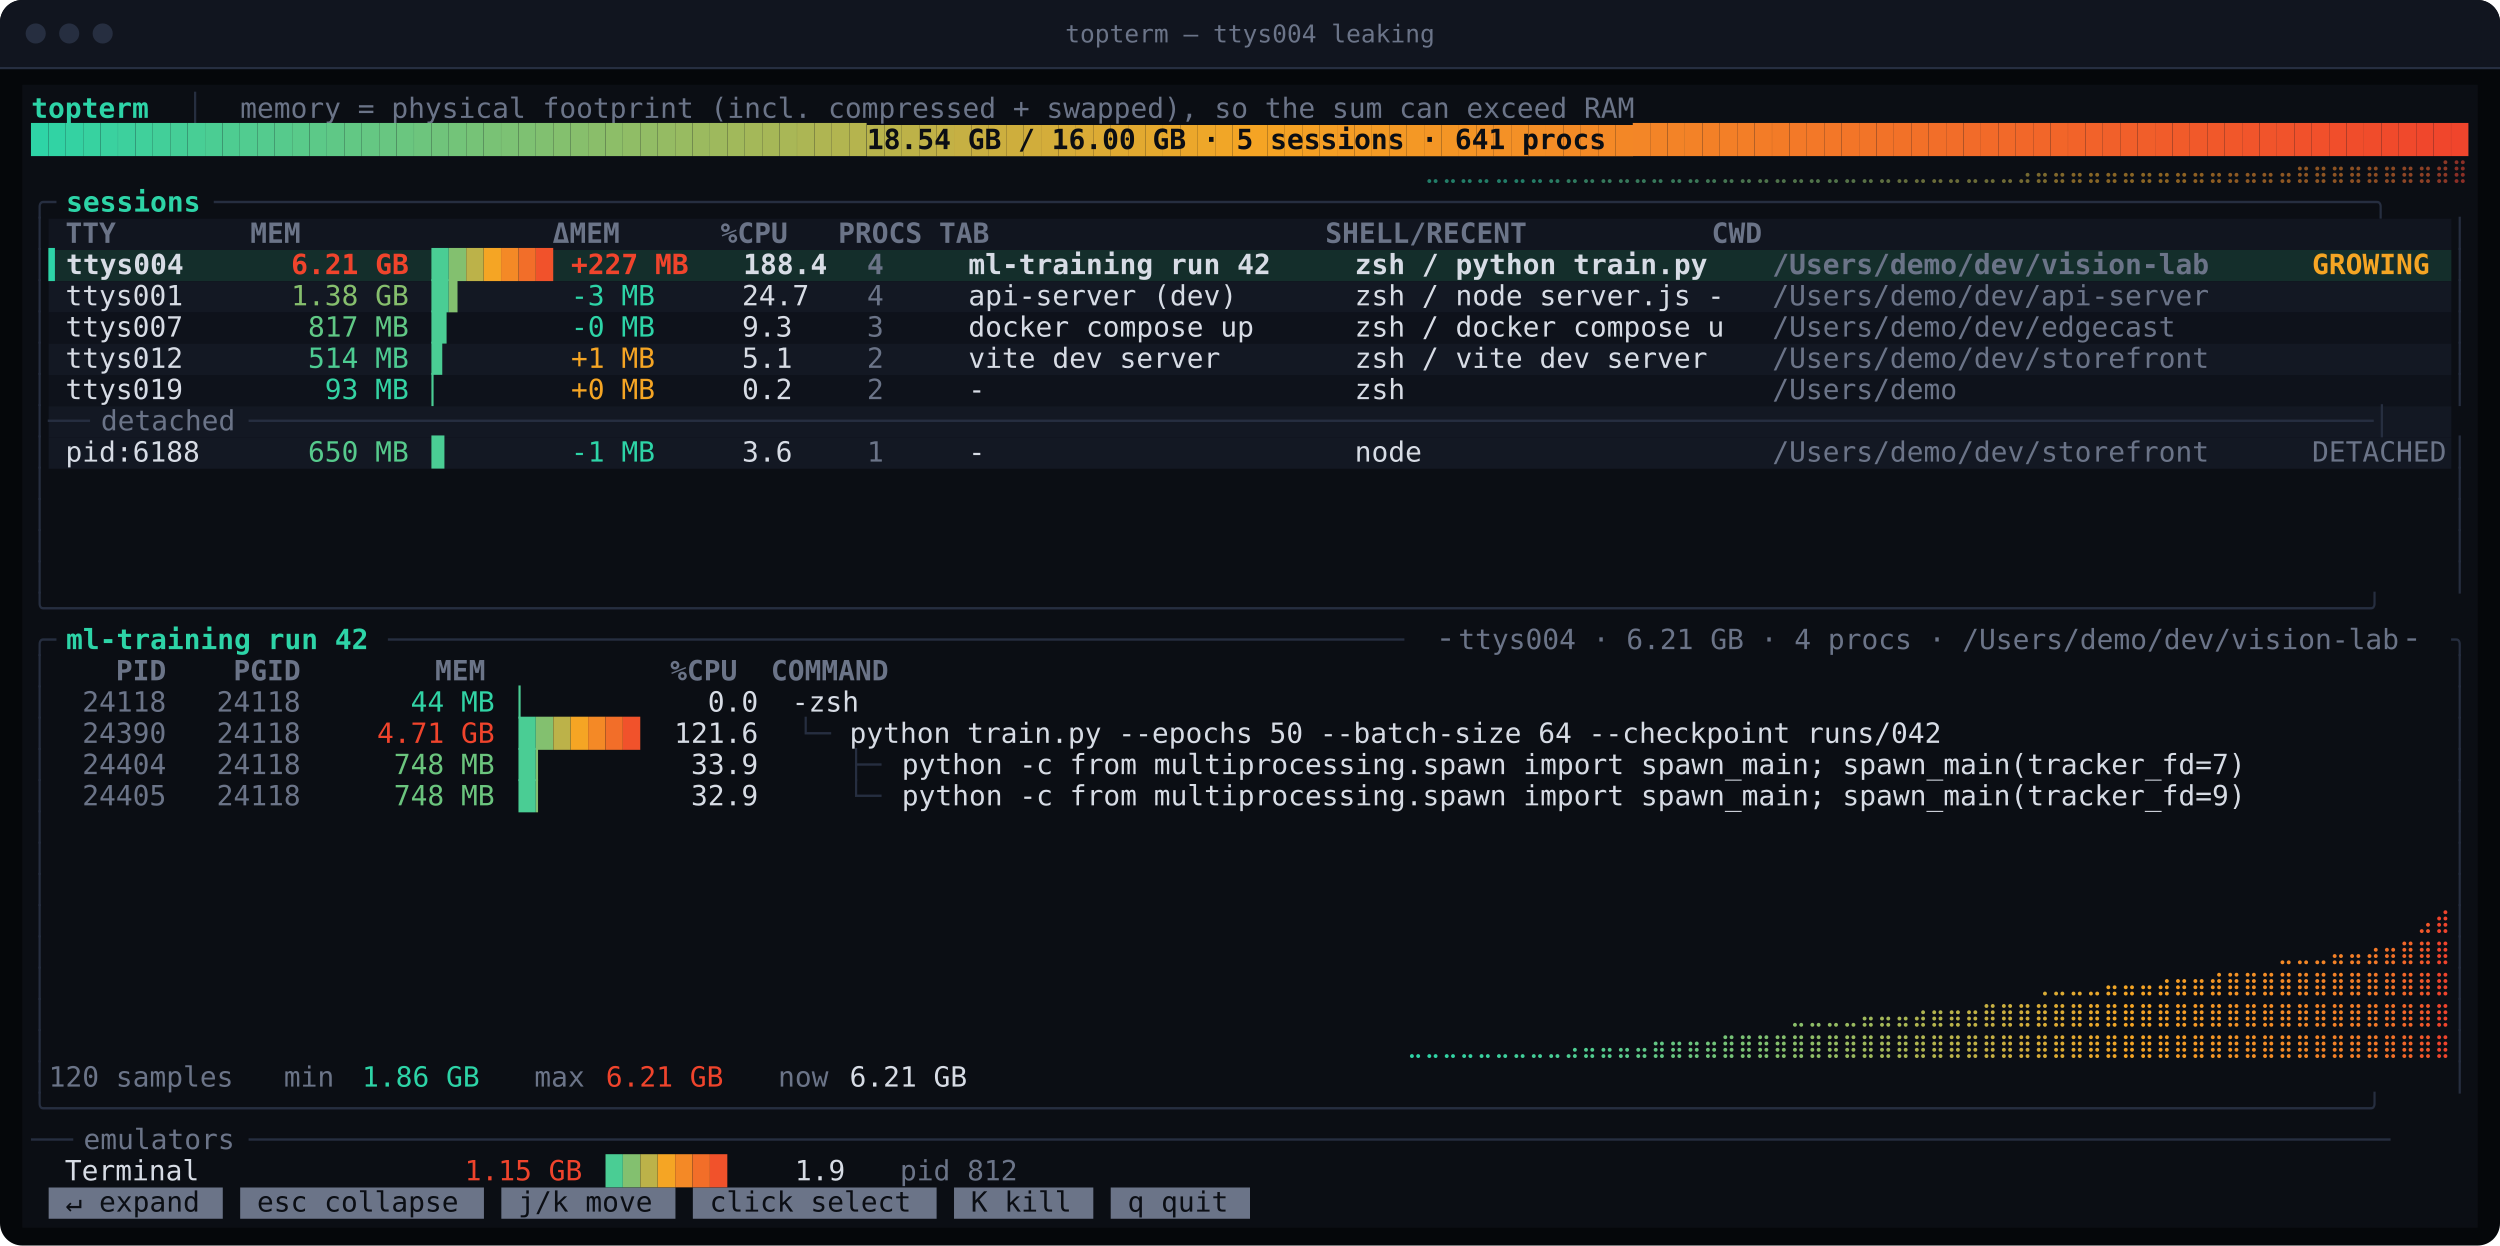
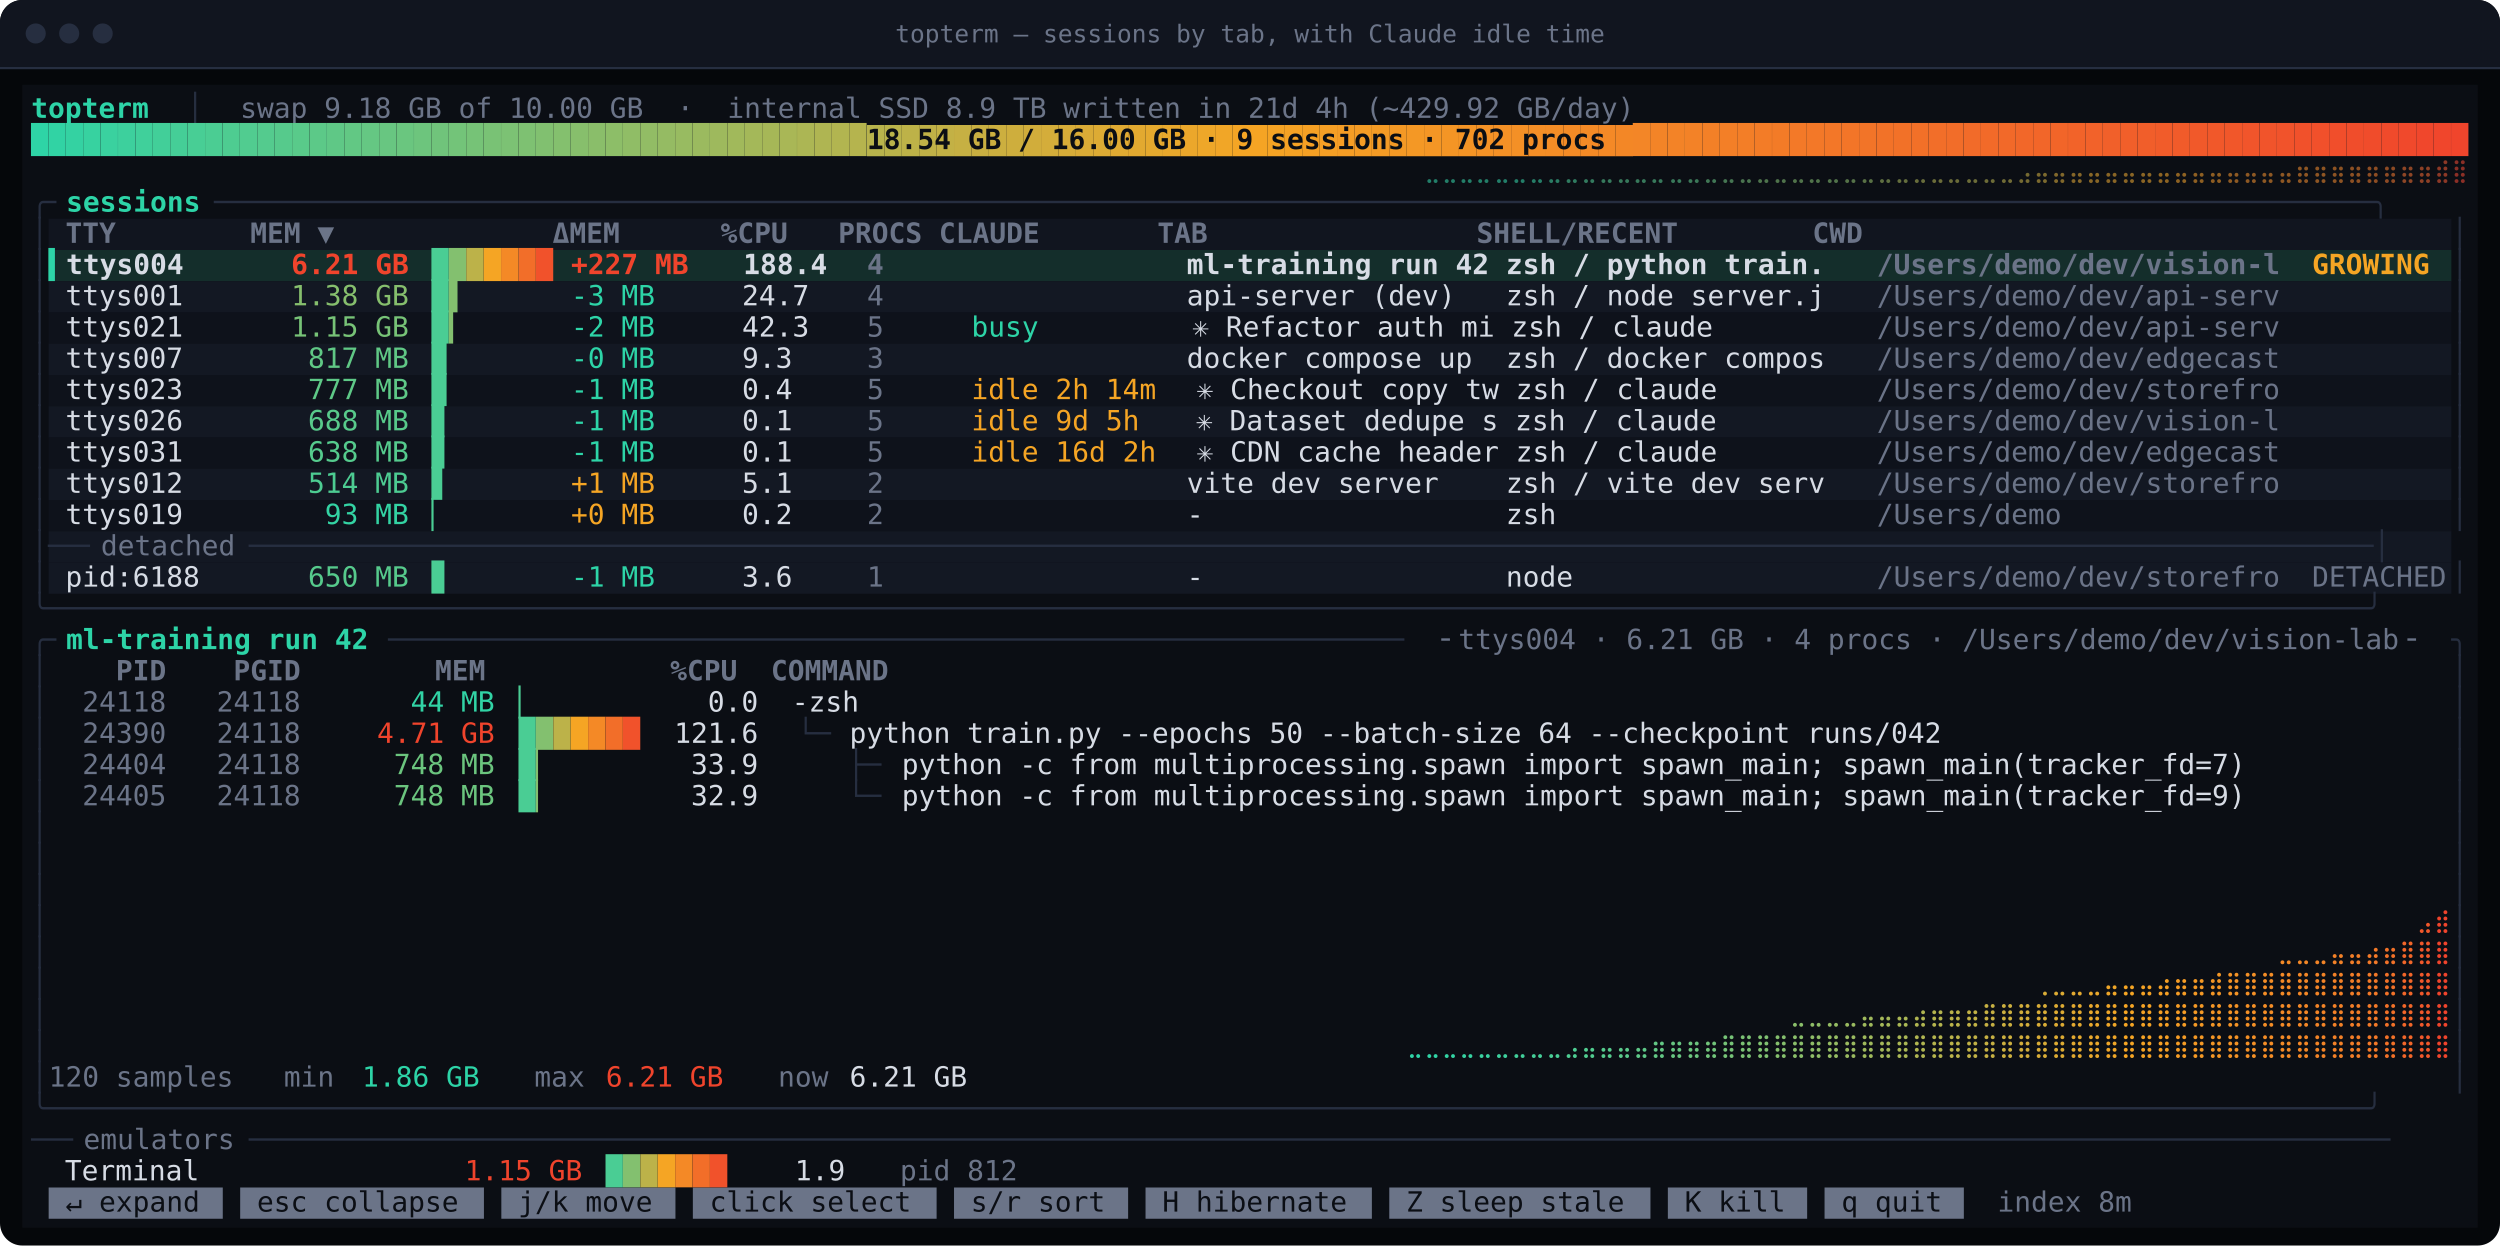
<svg xmlns="http://www.w3.org/2000/svg" width="1120" height="558" viewBox="0 0 1120.00 558.00" font-family="'SF Mono','SFMono-Regular',Menlo,Monaco,'Cascadia Mono','DejaVu Sans Mono','Liberation Mono',monospace" font-size="12.5" role="img">
  <rect width="1120.00" height="558.00" rx="10.0" fill="#05070a" />
  <path d="M0 10.0a10.0 10.0 0 0 1 10.0 -10.0h1100.00a10.0 10.0 0 0 1 10.0 10.0v20.00H0Z" fill="#11151f" />
  <rect x="0" y="30.00" width="1120.00" height="1" fill="#262e40" />
  <circle cx="16" cy="15.0" r="4.5" fill="#262e40" />
  <circle cx="31" cy="15.0" r="4.5" fill="#262e40" />
  <circle cx="46" cy="15.0" r="4.5" fill="#262e40" />
-   <text x="560.00" y="19.0" text-anchor="middle" font-size="11" fill="#6b7488">topterm — ttys004 leaking</text>
+   <text x="560.00" y="19.0" text-anchor="middle" font-size="11" fill="#6b7488">topterm — sessions by tab, with Claude idle time</text>
  <rect x="10.00" y="38.00" width="1100.00" height="512.00" fill="#0b0e14" />
  <rect x="14.00" y="56.00" width="374.40" height="14.00" fill="#11151f" />
  <rect x="388.40" y="56.00" width="7.80" height="14.00" fill="#b8b34c" />
  <rect x="396.20" y="56.00" width="7.80" height="14.00" fill="#bab34a" />
  <rect x="404.00" y="56.00" width="7.80" height="14.00" fill="#bdb248" />
  <rect x="411.80" y="56.00" width="7.80" height="14.00" fill="#c0b147" />
  <rect x="419.60" y="56.00" width="7.80" height="14.00" fill="#c3b145" />
  <rect x="427.40" y="56.00" width="7.80" height="14.00" fill="#c6b043" />
  <rect x="435.20" y="56.00" width="7.80" height="14.00" fill="#c9af41" />
  <rect x="443.00" y="56.00" width="7.80" height="14.00" fill="#ccaf3f" />
  <rect x="450.80" y="56.00" width="7.80" height="14.00" fill="#ceae3d" />
  <rect x="458.60" y="56.00" width="7.80" height="14.00" fill="#d1ad3b" />
  <rect x="466.40" y="56.00" width="7.80" height="14.00" fill="#d4ad3a" />
  <rect x="474.20" y="56.00" width="7.80" height="14.00" fill="#d7ac38" />
  <rect x="482.00" y="56.00" width="7.80" height="14.00" fill="#daab36" />
  <rect x="489.80" y="56.00" width="7.80" height="14.00" fill="#ddab34" />
  <rect x="497.60" y="56.00" width="7.80" height="14.00" fill="#e0aa32" />
  <rect x="505.40" y="56.00" width="7.80" height="14.00" fill="#e2a930" />
  <rect x="513.20" y="56.00" width="7.80" height="14.00" fill="#e5a92e" />
  <rect x="521.00" y="56.00" width="7.80" height="14.00" fill="#e8a82c" />
  <rect x="528.80" y="56.00" width="7.80" height="14.00" fill="#eba72b" />
  <rect x="536.60" y="56.00" width="7.80" height="14.00" fill="#eea729" />
  <rect x="544.40" y="56.00" width="7.80" height="14.00" fill="#f1a627" />
  <rect x="552.20" y="56.00" width="7.80" height="14.00" fill="#f4a525" />
  <rect x="560.00" y="56.00" width="7.80" height="14.00" fill="#f5a424" />
  <rect x="567.80" y="56.00" width="7.80" height="14.00" fill="#f5a324" />
  <rect x="575.60" y="56.00" width="7.80" height="14.00" fill="#f5a224" />
  <rect x="583.40" y="56.00" width="7.80" height="14.00" fill="#f5a024" />
  <rect x="591.20" y="56.00" width="7.80" height="14.00" fill="#f59f25" />
  <rect x="599.00" y="56.00" width="7.80" height="14.00" fill="#f59d25" />
  <rect x="606.80" y="56.00" width="7.80" height="14.00" fill="#f59c25" />
  <rect x="614.60" y="56.00" width="7.80" height="14.00" fill="#f49b25" />
  <rect x="622.40" y="56.00" width="7.80" height="14.00" fill="#f49925" />
  <rect x="630.20" y="56.00" width="7.80" height="14.00" fill="#f49825" />
  <rect x="638.00" y="56.00" width="7.80" height="14.00" fill="#f49625" />
  <rect x="645.80" y="56.00" width="7.80" height="14.00" fill="#f49525" />
  <rect x="653.60" y="56.00" width="7.80" height="14.00" fill="#f49425" />
  <rect x="661.40" y="56.00" width="7.80" height="14.00" fill="#f49226" />
  <rect x="669.20" y="56.00" width="7.80" height="14.00" fill="#f49126" />
  <rect x="677.00" y="56.00" width="7.80" height="14.00" fill="#f49026" />
  <rect x="684.80" y="56.00" width="7.80" height="14.00" fill="#f48e26" />
  <rect x="692.60" y="56.00" width="7.80" height="14.00" fill="#f48d26" />
  <rect x="700.40" y="56.00" width="7.80" height="14.00" fill="#f48b26" />
  <rect x="708.20" y="56.00" width="7.80" height="14.00" fill="#f48a26" />
  <rect x="716.00" y="56.00" width="7.80" height="14.00" fill="#f48926" />
  <rect x="723.80" y="56.00" width="7.80" height="14.00" fill="#f38726" />
  <rect x="731.60" y="56.00" width="374.40" height="14.00" fill="#11151f" />
  <rect x="21.80" y="98.00" width="1076.40" height="14.00" fill="#11151f" />
  <rect x="21.80" y="112.00" width="1076.40" height="14.00" fill="#142e2b" />
  <rect x="21.80" y="126.00" width="1076.40" height="14.00" fill="#131823" />
  <rect x="21.80" y="140.00" width="1076.40" height="14.00" fill="#0e121b" />
  <rect x="21.80" y="154.00" width="1076.40" height="14.00" fill="#131823" />
  <rect x="21.80" y="168.00" width="1076.40" height="14.00" fill="#0e121b" />
  <rect x="21.80" y="182.00" width="1076.40" height="14.00" fill="#131823" />
-   <rect x="21.80" y="196.00" width="1076.40" height="14.00" fill="#131823" />
+   <rect x="21.80" y="196.00" width="1076.40" height="14.00" fill="#0e121b" />
+   <rect x="21.80" y="210.00" width="1076.40" height="14.00" fill="#131823" />
+   <rect x="21.80" y="224.00" width="1076.40" height="14.00" fill="#0e121b" />
+   <rect x="21.80" y="238.00" width="1076.40" height="14.00" fill="#131823" />
+   <rect x="21.80" y="252.00" width="1076.40" height="14.00" fill="#131823" />
  <rect x="21.80" y="532.00" width="78.00" height="14.00" fill="#6b7488" />
  <rect x="107.60" y="532.00" width="109.20" height="14.00" fill="#6b7488" />
  <rect x="224.60" y="532.00" width="78.00" height="14.00" fill="#6b7488" />
  <rect x="310.40" y="532.00" width="109.20" height="14.00" fill="#6b7488" />
-   <rect x="427.40" y="532.00" width="62.40" height="14.00" fill="#6b7488" />
-   <rect x="497.60" y="532.00" width="62.40" height="14.00" fill="#6b7488" />
+   <rect x="427.40" y="532.00" width="78.00" height="14.00" fill="#6b7488" />
+   <rect x="513.20" y="532.00" width="101.40" height="14.00" fill="#6b7488" />
+   <rect x="622.40" y="532.00" width="117.00" height="14.00" fill="#6b7488" />
+   <rect x="747.20" y="532.00" width="62.40" height="14.00" fill="#6b7488" />
+   <rect x="817.40" y="532.00" width="62.40" height="14.00" fill="#6b7488" />
  <text y="52.80" fill="#d7dce5" xml:space="preserve">
    <tspan x="14.00" font-weight="700" fill="#2dd4a7">topterm</tspan>
    <tspan x="68.60" fill="#262e40">  │  </tspan>
-     <tspan x="107.60" fill="#6b7488">memory = physical footprint (incl. compressed + swapped), so the sum can exceed RAM</tspan>
+     <tspan x="107.60" fill="#6b7488">swap 9.18 GB of 10.00 GB  ·  internal SSD 8.9 TB written in 21d 4h (~429.92 GB/day)</tspan>
  </text>
  <text y="66.80" fill="#d7dce5" xml:space="preserve">
    <tspan x="14.00" fill="#2ed4a6">█</tspan>
    <tspan x="21.80" fill="#31d3a4">█</tspan>
    <tspan x="29.60" fill="#34d2a2">█</tspan>
    <tspan x="37.40" fill="#37d2a0">█</tspan>
    <tspan x="45.20" fill="#3ad19f">█</tspan>
    <tspan x="53.00" fill="#3dd09d">█</tspan>
    <tspan x="60.80" fill="#40d09b">█</tspan>
    <tspan x="68.60" fill="#42cf99">█</tspan>
    <tspan x="76.40" fill="#45ce97">█</tspan>
    <tspan x="84.20" fill="#48ce95">█</tspan>
    <tspan x="92.00" fill="#4bcd93">█</tspan>
    <tspan x="99.80" fill="#4ecc91">█</tspan>
    <tspan x="107.60" fill="#51cc90">█</tspan>
    <tspan x="115.40" fill="#54cb8e">█</tspan>
    <tspan x="123.20" fill="#56ca8c">█</tspan>
    <tspan x="131.00" fill="#59ca8a">█</tspan>
    <tspan x="138.80" fill="#5cc988">█</tspan>
    <tspan x="146.60" fill="#5fc886">█</tspan>
    <tspan x="154.40" fill="#62c884">█</tspan>
    <tspan x="162.20" fill="#65c783">█</tspan>
    <tspan x="170.00" fill="#68c681">█</tspan>
    <tspan x="177.80" fill="#6ac67f">█</tspan>
    <tspan x="185.60" fill="#6dc57d">█</tspan>
    <tspan x="193.40" fill="#70c47b">█</tspan>
    <tspan x="201.20" fill="#73c479">█</tspan>
    <tspan x="209.00" fill="#76c377">█</tspan>
    <tspan x="216.80" fill="#79c275">█</tspan>
    <tspan x="224.60" fill="#7cc274">█</tspan>
    <tspan x="232.40" fill="#7ec172">█</tspan>
    <tspan x="240.20" fill="#81c070">█</tspan>
    <tspan x="248.00" fill="#84c06e">█</tspan>
    <tspan x="255.80" fill="#87bf6c">█</tspan>
    <tspan x="263.60" fill="#8abe6a">█</tspan>
    <tspan x="271.40" fill="#8dbe68">█</tspan>
    <tspan x="279.20" fill="#90bd66">█</tspan>
    <tspan x="287.00" fill="#92bc65">█</tspan>
    <tspan x="294.80" fill="#95bb63">█</tspan>
    <tspan x="302.60" fill="#98bb61">█</tspan>
    <tspan x="310.40" fill="#9bba5f">█</tspan>
    <tspan x="318.20" fill="#9eb95d">█</tspan>
    <tspan x="326.00" fill="#a1b95b">█</tspan>
    <tspan x="333.80" fill="#a4b859">█</tspan>
    <tspan x="341.60" fill="#a6b757">█</tspan>
    <tspan x="349.40" fill="#a9b756">█</tspan>
    <tspan x="357.20" fill="#acb654">█</tspan>
    <tspan x="365.00" fill="#afb552">█</tspan>
    <tspan x="372.80" fill="#b2b550">█</tspan>
    <tspan x="380.60" fill="#b5b44e">█</tspan>
-     <tspan x="388.40" font-weight="700" fill="#0b0e14">18.54 GB / 16.00 GB · 5 sessions · 641 procs</tspan>
+     <tspan x="388.40" font-weight="700" fill="#0b0e14">18.54 GB / 16.00 GB · 9 sessions · 702 procs</tspan>
    <tspan x="731.60" fill="#f38627">█</tspan>
    <tspan x="739.40" fill="#f38427">█</tspan>
    <tspan x="747.20" fill="#f38327">█</tspan>
    <tspan x="755.00" fill="#f38227">█</tspan>
    <tspan x="762.80" fill="#f38027">█</tspan>
    <tspan x="770.60" fill="#f37f27">█</tspan>
    <tspan x="778.40" fill="#f37e27">█</tspan>
    <tspan x="786.20" fill="#f37c27">█</tspan>
    <tspan x="794.00" fill="#f37b27">█</tspan>
    <tspan x="801.80" fill="#f37928">█</tspan>
    <tspan x="809.60" fill="#f37828">█</tspan>
    <tspan x="817.40" fill="#f37728">█</tspan>
    <tspan x="825.20" fill="#f37528">█</tspan>
    <tspan x="833.00" fill="#f27428">█</tspan>
    <tspan x="840.80" fill="#f27228">█</tspan>
    <tspan x="848.60" fill="#f27128">█</tspan>
    <tspan x="856.40" fill="#f27028">█</tspan>
    <tspan x="864.20" fill="#f26e29">█</tspan>
    <tspan x="872.00" fill="#f26d29">█</tspan>
    <tspan x="879.80" fill="#f26b29">█</tspan>
    <tspan x="887.60" fill="#f26a29">█</tspan>
    <tspan x="895.40" fill="#f26929">█</tspan>
    <tspan x="903.20" fill="#f26729">█</tspan>
    <tspan x="911.00" fill="#f26629">█</tspan>
    <tspan x="918.80" fill="#f26529">█</tspan>
    <tspan x="926.60" fill="#f26329">█</tspan>
    <tspan x="934.40" fill="#f2622a">█</tspan>
    <tspan x="942.20" fill="#f1602a">█</tspan>
    <tspan x="950.00" fill="#f15f2a">█</tspan>
    <tspan x="957.80" fill="#f15e2a">█</tspan>
    <tspan x="965.60" fill="#f15c2a">█</tspan>
    <tspan x="973.40" fill="#f15b2a">█</tspan>
    <tspan x="981.20" fill="#f1592a">█</tspan>
    <tspan x="989.00" fill="#f1582a">█</tspan>
    <tspan x="996.80" fill="#f1572a">█</tspan>
    <tspan x="1004.60" fill="#f1552b">█</tspan>
    <tspan x="1012.40" fill="#f1542b">█</tspan>
    <tspan x="1020.20" fill="#f1532b">█</tspan>
    <tspan x="1028.00" fill="#f1512b">█</tspan>
    <tspan x="1035.80" fill="#f1502b">█</tspan>
    <tspan x="1043.60" fill="#f14e2b">█</tspan>
    <tspan x="1051.40" fill="#f04d2b">█</tspan>
    <tspan x="1059.20" fill="#f04c2b">█</tspan>
    <tspan x="1067.00" fill="#f04a2b">█</tspan>
    <tspan x="1074.80" fill="#f0492c">█</tspan>
    <tspan x="1082.60" fill="#f0472c">█</tspan>
    <tspan x="1090.40" fill="#f0462c">█</tspan>
    <tspan x="1098.20" fill="#f0452c">█</tspan>
  </text>
  <text y="80.80" fill="#d7dce5" xml:space="preserve">
    <tspan x="638.00" fill="#227e69">⣀</tspan>
    <tspan x="645.80" fill="#237e68">⣀⣀⣀</tspan>
    <tspan x="669.20" fill="#227e69">⣀</tspan>
    <tspan x="677.00" fill="#237e68">⣀</tspan>
    <tspan x="684.80" fill="#257d67">⣀</tspan>
    <tspan x="692.60" fill="#2a7c64">⣀</tspan>
    <tspan x="700.40" fill="#2f7b60">⣀</tspan>
    <tspan x="708.20" fill="#337a5e">⣀</tspan>
    <tspan x="716.00" fill="#36795c">⣀</tspan>
    <tspan x="723.80" fill="#37795b">⣀⣀⣀</tspan>
    <tspan x="747.20" fill="#38795a">⣀</tspan>
    <tspan x="755.00" fill="#3b7858">⣀</tspan>
    <tspan x="762.80" fill="#407755">⣀</tspan>
    <tspan x="770.60" fill="#457552">⣀</tspan>
    <tspan x="778.40" fill="#4a744f">⣀</tspan>
    <tspan x="786.20" fill="#4e744c">⣀</tspan>
    <tspan x="794.00" fill="#4f734b">⣀</tspan>
    <tspan x="801.80" fill="#50734a">⣀⣀</tspan>
    <tspan x="817.40" fill="#51734a">⣀</tspan>
    <tspan x="825.20" fill="#557248">⣀</tspan>
    <tspan x="833.00" fill="#597145">⣀</tspan>
    <tspan x="840.80" fill="#5f6f41">⣀</tspan>
    <tspan x="848.60" fill="#646e3d">⣀</tspan>
    <tspan x="856.40" fill="#686d3b">⣀</tspan>
    <tspan x="864.20" fill="#6b6c39">⣀⣀</tspan>
    <tspan x="879.80" fill="#6c6c38">⣀</tspan>
    <tspan x="887.60" fill="#6d6c37">⣀</tspan>
    <tspan x="895.40" fill="#706b36">⣀</tspan>
    <tspan x="903.20" fill="#756a32">⣠</tspan>
    <tspan x="911.00" fill="#7b692e">⣤</tspan>
    <tspan x="918.80" fill="#81682b">⣤</tspan>
    <tspan x="926.60" fill="#856628">⣤</tspan>
    <tspan x="934.40" fill="#886626">⣤</tspan>
    <tspan x="942.20" fill="#896525">⣤</tspan>
    <tspan x="950.00" fill="#8a6525">⣤</tspan>
    <tspan x="957.80" fill="#8b6524">⣤</tspan>
    <tspan x="965.60" fill="#8e6422">⣤</tspan>
    <tspan x="973.40" fill="#8e6222">⣤</tspan>
    <tspan x="981.20" fill="#8e5f22">⣤</tspan>
    <tspan x="989.00" fill="#8e5d22">⣤</tspan>
    <tspan x="996.80" fill="#8e5a23">⣤</tspan>
    <tspan x="1004.60" fill="#8e5823">⣤⣤</tspan>
    <tspan x="1020.20" fill="#8e5723">⣤</tspan>
    <tspan x="1028.00" fill="#8e5623">⣶</tspan>
    <tspan x="1035.80" fill="#8e5523">⣶</tspan>
    <tspan x="1043.60" fill="#8d5323">⣶</tspan>
    <tspan x="1051.40" fill="#8d5023">⣶</tspan>
    <tspan x="1059.20" fill="#8d4d23">⣶</tspan>
    <tspan x="1067.00" fill="#8d4a24">⣶</tspan>
    <tspan x="1074.80" fill="#8d4525">⣶</tspan>
    <tspan x="1082.60" fill="#8d4025">⣶</tspan>
    <tspan x="1090.40" fill="#8c3826">⣾</tspan>
    <tspan x="1098.20" fill="#8c2f26">⣿</tspan>
  </text>
  <text y="94.80" fill="#d7dce5" xml:space="preserve">
    <tspan x="14.00" fill="#262e40">╭╴</tspan>
    <tspan x="29.60" font-weight="700" fill="#2dd4a7">sessions</tspan>
    <tspan x="92.00" fill="#262e40">╶────────────────────────────────────────────────────────────────────────────────────────────────────────────────────────────────╮</tspan>
  </text>
  <text y="108.80" fill="#d7dce5" xml:space="preserve">
    <tspan x="14.00" fill="#262e40">│</tspan>
-     <tspan x="21.80" font-weight="700" fill="#6b7488"> TTY        MEM               ΔMEM      %CPU   PROCS TAB                    SHELL/RECENT           CWD                                    </tspan>
+     <tspan x="21.80" font-weight="700" fill="#6b7488"> TTY        MEM ▼             ΔMEM      %CPU   PROCS CLAUDE       TAB                SHELL/RECENT        CWD                              </tspan>
    <tspan x="1098.20" fill="#262e40">│</tspan>
  </text>
  <text y="122.80" fill="#d7dce5" xml:space="preserve">
    <tspan x="14.00" fill="#262e40">│</tspan>
    <tspan x="21.80" font-weight="700" fill="#2dd4a7">▍</tspan>
    <tspan x="29.60" font-weight="700">ttys004    </tspan>
    <tspan x="115.40" font-weight="700" fill="#f0442c">  6.21 GB</tspan>
    <tspan x="193.40" font-weight="700" fill="#4acd94">█</tspan>
    <tspan x="201.20" font-weight="700" fill="#83c06f">█</tspan>
    <tspan x="209.00" font-weight="700" fill="#bcb249">█</tspan>
    <tspan x="216.80" font-weight="700" fill="#f5a524">█</tspan>
    <tspan x="224.60" font-weight="700" fill="#f48926">█</tspan>
    <tspan x="232.40" font-weight="700" fill="#f26e29">█</tspan>
    <tspan x="240.20" font-weight="700" fill="#f1522b">█</tspan>
    <tspan x="255.80" font-weight="700" fill="#f0442c">+227 MB</tspan>
    <tspan x="310.40" font-weight="700">   188.4  </tspan>
    <tspan x="388.40" font-weight="700" fill="#6b7488">4</tspan>
-     <tspan x="396.20" font-weight="700">     ml-training run 42     zsh / python train.py  </tspan>
-     <tspan x="794.00" font-weight="700" fill="#6b7488">/Users/demo/dev/vision-lab</tspan>
+     <tspan x="396.20" font-weight="700">                  ml-training run 42 zsh / python train. </tspan>
+     <tspan x="840.80" font-weight="700" fill="#6b7488">/Users/demo/dev/vision-l</tspan>
    <tspan x="1035.80" font-weight="700" fill="#f5a524">GROWING</tspan>
    <tspan x="1098.20" fill="#262e40">│</tspan>
  </text>
  <text y="136.80" fill="#d7dce5" xml:space="preserve">
    <tspan x="14.00" fill="#262e40">│</tspan>
    <tspan x="21.80"> ttys001    </tspan>
    <tspan x="115.40" fill="#86bf6d">  1.38 GB</tspan>
    <tspan x="193.40" fill="#4acd94">█</tspan>
    <tspan x="201.20" fill="#83c06f">▌</tspan>
    <tspan x="255.80" fill="#2dd4a7">-3 MB</tspan>
    <tspan x="294.80">     24.7   </tspan>
    <tspan x="388.40" fill="#6b7488">4</tspan>
-     <tspan x="396.20">     api-server (dev)       zsh / node server.js - </tspan>
-     <tspan x="794.00" fill="#6b7488">/Users/demo/dev/api-server</tspan>
+     <tspan x="396.20">                  api-server (dev)   zsh / node server.j </tspan>
+     <tspan x="840.80" fill="#6b7488">/Users/demo/dev/api-serv</tspan>
    <tspan x="1098.20" fill="#262e40">│</tspan>
  </text>
  <text y="150.80" fill="#d7dce5" xml:space="preserve">
+     <tspan x="14.00" fill="#262e40">│</tspan>
+     <tspan x="21.80"> ttys021    </tspan>
+     <tspan x="115.40" fill="#77c377">  1.15 GB</tspan>
+     <tspan x="193.40" fill="#4acd94">█</tspan>
+     <tspan x="201.20" fill="#83c06f">▎</tspan>
+     <tspan x="255.80" fill="#2dd4a7">-2 MB</tspan>
+     <tspan x="294.80">     42.3   </tspan>
+     <tspan x="388.40" fill="#6b7488">5</tspan>
+     <tspan x="435.20" fill="#2dd4a7">busy</tspan>
+     <tspan x="466.40">         ✳ Refactor auth mi zsh / claude        </tspan>
+     <tspan x="840.80" fill="#6b7488">/Users/demo/dev/api-serv</tspan>
+     <tspan x="1098.20" fill="#262e40">│</tspan>
+   </text>
+   <text y="164.80" fill="#d7dce5" xml:space="preserve">
    <tspan x="14.00" fill="#262e40">│</tspan>
    <tspan x="21.80"> ttys007    </tspan>
    <tspan x="115.40" fill="#60c885">   817 MB</tspan>
    <tspan x="193.40" fill="#4acd94">▉</tspan>
    <tspan x="255.80" fill="#2dd4a7">-0 MB</tspan>
    <tspan x="294.80">     9.3    </tspan>
    <tspan x="388.40" fill="#6b7488">3</tspan>
-     <tspan x="396.20">     docker compose up      zsh / docker compose u </tspan>
-     <tspan x="794.00" fill="#6b7488">/Users/demo/dev/edgecast</tspan>
-     <tspan x="1098.20" fill="#262e40">│</tspan>
-   </text>
-   <text y="164.80" fill="#d7dce5" xml:space="preserve">
+     <tspan x="396.20">                  docker compose up  zsh / docker compos </tspan>
+     <tspan x="840.80" fill="#6b7488">/Users/demo/dev/edgecast</tspan>
+     <tspan x="1098.20" fill="#262e40">│</tspan>
+   </text>
+   <text y="178.80" fill="#d7dce5" xml:space="preserve">
+     <tspan x="14.00" fill="#262e40">│</tspan>
+     <tspan x="21.80"> ttys023    </tspan>
+     <tspan x="115.40" fill="#5ec987">   777 MB</tspan>
+     <tspan x="193.40" fill="#4acd94">▉</tspan>
+     <tspan x="255.80" fill="#2dd4a7">-1 MB</tspan>
+     <tspan x="294.80">     0.4    </tspan>
+     <tspan x="388.40" fill="#6b7488">5</tspan>
+     <tspan x="435.20" fill="#f5a524">idle 2h 14m</tspan>
+     <tspan x="521.00">  ✳ Checkout copy tw zsh / claude        </tspan>
+     <tspan x="840.80" fill="#6b7488">/Users/demo/dev/storefro</tspan>
+     <tspan x="1098.20" fill="#262e40">│</tspan>
+   </text>
+   <text y="192.80" fill="#d7dce5" xml:space="preserve">
+     <tspan x="14.00" fill="#262e40">│</tspan>
+     <tspan x="21.80"> ttys026    </tspan>
+     <tspan x="115.40" fill="#58ca8b">   688 MB</tspan>
+     <tspan x="193.40" fill="#4acd94">▊</tspan>
+     <tspan x="255.80" fill="#2dd4a7">-1 MB</tspan>
+     <tspan x="294.80">     0.1    </tspan>
+     <tspan x="388.40" fill="#6b7488">5</tspan>
+     <tspan x="435.20" fill="#f5a524">idle 9d 5h</tspan>
+     <tspan x="513.20">   ✳ Dataset dedupe s zsh / claude        </tspan>
+     <tspan x="840.80" fill="#6b7488">/Users/demo/dev/vision-l</tspan>
+     <tspan x="1098.20" fill="#262e40">│</tspan>
+   </text>
+   <text y="206.80" fill="#d7dce5" xml:space="preserve">
+     <tspan x="14.00" fill="#262e40">│</tspan>
+     <tspan x="21.80"> ttys031    </tspan>
+     <tspan x="115.40" fill="#55cb8d">   638 MB</tspan>
+     <tspan x="193.40" fill="#4acd94">▊</tspan>
+     <tspan x="255.80" fill="#2dd4a7">-1 MB</tspan>
+     <tspan x="294.80">     0.1    </tspan>
+     <tspan x="388.40" fill="#6b7488">5</tspan>
+     <tspan x="435.20" fill="#f5a524">idle 16d 2h</tspan>
+     <tspan x="521.00">  ✳ CDN cache header zsh / claude        </tspan>
+     <tspan x="840.80" fill="#6b7488">/Users/demo/dev/edgecast</tspan>
+     <tspan x="1098.20" fill="#262e40">│</tspan>
+   </text>
+   <text y="220.80" fill="#d7dce5" xml:space="preserve">
    <tspan x="14.00" fill="#262e40">│</tspan>
    <tspan x="21.80"> ttys012    </tspan>
    <tspan x="115.40" fill="#4dcc92">   514 MB</tspan>
    <tspan x="193.40" fill="#4acd94">▋</tspan>
    <tspan x="255.80" fill="#f5a524">+1 MB</tspan>
    <tspan x="294.80">     5.1    </tspan>
    <tspan x="388.40" fill="#6b7488">2</tspan>
-     <tspan x="396.20">     vite dev server        zsh / vite dev server  </tspan>
-     <tspan x="794.00" fill="#6b7488">/Users/demo/dev/storefront</tspan>
-     <tspan x="1098.20" fill="#262e40">│</tspan>
-   </text>
-   <text y="178.80" fill="#d7dce5" xml:space="preserve">
+     <tspan x="396.20">                  vite dev server    zsh / vite dev serv </tspan>
+     <tspan x="840.80" fill="#6b7488">/Users/demo/dev/storefro</tspan>
+     <tspan x="1098.20" fill="#262e40">│</tspan>
+   </text>
+   <text y="234.80" fill="#d7dce5" xml:space="preserve">
    <tspan x="14.00" fill="#262e40">│</tspan>
    <tspan x="21.80"> ttys019    </tspan>
    <tspan x="115.40" fill="#33d3a3">    93 MB</tspan>
    <tspan x="193.40" fill="#4acd94">▏</tspan>
    <tspan x="255.80" fill="#f5a524">+0 MB</tspan>
    <tspan x="294.80">     0.2    </tspan>
    <tspan x="388.40" fill="#6b7488">2</tspan>
-     <tspan x="396.20">     -                      zsh                    </tspan>
-     <tspan x="794.00" fill="#6b7488">/Users/demo</tspan>
-     <tspan x="1098.20" fill="#262e40">│</tspan>
-   </text>
-   <text y="192.80" fill="#d7dce5" xml:space="preserve">
+     <tspan x="396.20">                  -                  zsh                 </tspan>
+     <tspan x="840.80" fill="#6b7488">/Users/demo</tspan>
+     <tspan x="1098.20" fill="#262e40">│</tspan>
+   </text>
+   <text y="248.80" fill="#d7dce5" xml:space="preserve">
    <tspan x="14.00" fill="#262e40">│──╴</tspan>
    <tspan x="45.20" fill="#6b7488">detached</tspan>
    <tspan x="107.60" fill="#262e40">╶──────────────────────────────────────────────────────────────────────────────────────────────────────────────────────────────│</tspan>
  </text>
-   <text y="206.80" fill="#d7dce5" xml:space="preserve">
+   <text y="262.80" fill="#d7dce5" xml:space="preserve">
    <tspan x="14.00" fill="#262e40">│</tspan>
    <tspan x="21.80"> pid:6188   </tspan>
    <tspan x="115.40" fill="#56ca8c">   650 MB</tspan>
    <tspan x="193.40" fill="#4acd94">▊</tspan>
    <tspan x="255.80" fill="#2dd4a7">-1 MB</tspan>
    <tspan x="294.80">     3.6    </tspan>
    <tspan x="388.40" fill="#6b7488">1</tspan>
-     <tspan x="396.20">     -                      node                   </tspan>
-     <tspan x="794.00" fill="#6b7488">/Users/demo/dev/storefront</tspan>
+     <tspan x="396.20">                  -                  node                </tspan>
+     <tspan x="840.80" fill="#6b7488">/Users/demo/dev/storefro</tspan>
    <tspan x="1035.80" fill="#6b7488">DETACHED</tspan>
-     <tspan x="1098.20" fill="#262e40">│</tspan>
-   </text>
-   <text y="220.80" fill="#d7dce5" xml:space="preserve">
-     <tspan x="14.00" fill="#262e40">│</tspan>
-     <tspan x="1098.20" fill="#262e40">│</tspan>
-   </text>
-   <text y="234.80" fill="#d7dce5" xml:space="preserve">
-     <tspan x="14.00" fill="#262e40">│</tspan>
-     <tspan x="1098.20" fill="#262e40">│</tspan>
-   </text>
-   <text y="248.80" fill="#d7dce5" xml:space="preserve">
-     <tspan x="14.00" fill="#262e40">│</tspan>
-     <tspan x="1098.20" fill="#262e40">│</tspan>
-   </text>
-   <text y="262.80" fill="#d7dce5" xml:space="preserve">
-     <tspan x="14.00" fill="#262e40">│</tspan>
    <tspan x="1098.20" fill="#262e40">│</tspan>
  </text>
  <text y="276.80" fill="#d7dce5" xml:space="preserve">
    <tspan x="14.00" fill="#262e40">╰──────────────────────────────────────────────────────────────────────────────────────────────────────────────────────────────────────────╯</tspan>
  </text>
  <text y="290.80" fill="#d7dce5" xml:space="preserve">
    <tspan x="14.00" fill="#262e40">╭╴</tspan>
    <tspan x="29.60" font-weight="700" fill="#2dd4a7">ml-training run 42</tspan>
    <tspan x="170.00" fill="#262e40">╶────────────────────────────────────────────────────────────</tspan>
    <tspan x="645.80" fill="#6b7488">╴ttys004 · 6.21 GB · 4 procs · /Users/demo/dev/vision-lab╶</tspan>
    <tspan x="1098.20" fill="#262e40">╮</tspan>
  </text>
  <text y="304.80" fill="#d7dce5" xml:space="preserve">
    <tspan x="14.00" fill="#262e40">│</tspan>
    <tspan x="21.80" font-weight="700" fill="#6b7488">    PID    PGID        MEM           %CPU  COMMAND</tspan>
    <tspan x="1098.20" fill="#262e40">│</tspan>
  </text>
  <text y="318.80" fill="#d7dce5" xml:space="preserve">
    <tspan x="14.00" fill="#262e40">│</tspan>
    <tspan x="21.80" fill="#6b7488">  24118   24118</tspan>
    <tspan x="138.80" fill="#31d3a5">      44 MB </tspan>
    <tspan x="232.40" fill="#4acd94">▏</tspan>
    <tspan x="287.00">    0.0  -zsh                                                                                           </tspan>
    <tspan x="1098.20" fill="#262e40">│</tspan>
  </text>
  <text y="332.80" fill="#d7dce5" xml:space="preserve">
    <tspan x="14.00" fill="#262e40">│</tspan>
    <tspan x="21.80" fill="#6b7488">  24390   24118</tspan>
    <tspan x="138.80" fill="#f0442c">    4.71 GB </tspan>
    <tspan x="232.40" fill="#4acd94">█</tspan>
    <tspan x="240.20" fill="#83c06f">█</tspan>
    <tspan x="248.00" fill="#bcb249">█</tspan>
    <tspan x="255.80" fill="#f5a524">█</tspan>
    <tspan x="263.60" fill="#f48926">█</tspan>
    <tspan x="271.40" fill="#f26e29">█</tspan>
    <tspan x="279.20" fill="#f1522b">█</tspan>
    <tspan x="287.00">  121.6  </tspan>
    <tspan x="357.20" fill="#262e40">└─ </tspan>
    <tspan x="380.60">python train.py --epochs 50 --batch-size 64 --checkpoint runs/042                           </tspan>
    <tspan x="1098.20" fill="#262e40">│</tspan>
  </text>
  <text y="346.80" fill="#d7dce5" xml:space="preserve">
    <tspan x="14.00" fill="#262e40">│</tspan>
    <tspan x="21.80" fill="#6b7488">  24404   24118</tspan>
    <tspan x="138.80" fill="#6bc57e">     748 MB </tspan>
    <tspan x="232.40" fill="#4acd94">█</tspan>
    <tspan x="240.20" fill="#83c06f">▏</tspan>
    <tspan x="287.00">   33.9  </tspan>
    <tspan x="357.20" fill="#262e40">   ├─ </tspan>
    <tspan x="404.00">python -c from multiprocessing.spawn import spawn_main; spawn_main(tracker_fd=7)         </tspan>
    <tspan x="1098.20" fill="#262e40">│</tspan>
  </text>
  <text y="360.80" fill="#d7dce5" xml:space="preserve">
    <tspan x="14.00" fill="#262e40">│</tspan>
    <tspan x="21.80" fill="#6b7488">  24405   24118</tspan>
    <tspan x="138.80" fill="#6bc57e">     748 MB </tspan>
    <tspan x="232.40" fill="#4acd94">█</tspan>
    <tspan x="240.20" fill="#83c06f">▏</tspan>
    <tspan x="287.00">   32.9  </tspan>
    <tspan x="357.20" fill="#262e40">   └─ </tspan>
    <tspan x="404.00">python -c from multiprocessing.spawn import spawn_main; spawn_main(tracker_fd=9)         </tspan>
    <tspan x="1098.20" fill="#262e40">│</tspan>
  </text>
  <text y="374.80" fill="#d7dce5" xml:space="preserve">
    <tspan x="14.00" fill="#262e40">│</tspan>
    <tspan x="1098.20" fill="#262e40">│</tspan>
  </text>
  <text y="388.80" fill="#d7dce5" xml:space="preserve">
    <tspan x="14.00" fill="#262e40">│</tspan>
    <tspan x="1098.20" fill="#262e40">│</tspan>
  </text>
  <text y="402.80" fill="#d7dce5" xml:space="preserve">
    <tspan x="14.00" fill="#262e40">│</tspan>
    <tspan x="1098.20" fill="#262e40">│</tspan>
  </text>
  <text y="416.80" fill="#d7dce5" xml:space="preserve">
    <tspan x="14.00" fill="#262e40">│</tspan>
    <tspan x="1082.60" fill="#f1572a">⣠</tspan>
    <tspan x="1090.40" fill="#f0442c">⣾</tspan>
    <tspan x="1098.20" fill="#262e40">│</tspan>
  </text>
  <text y="430.80" fill="#d7dce5" xml:space="preserve">
    <tspan x="14.00" fill="#262e40">│</tspan>
    <tspan x="1020.20" fill="#f48a26">⣀</tspan>
    <tspan x="1028.00" fill="#f38726">⣀</tspan>
    <tspan x="1035.80" fill="#f38427">⣀</tspan>
    <tspan x="1043.60" fill="#f38127">⣤</tspan>
    <tspan x="1051.40" fill="#f37d27">⣤</tspan>
    <tspan x="1059.20" fill="#f37928">⣴</tspan>
    <tspan x="1067.00" fill="#f27128">⣶</tspan>
    <tspan x="1074.80" fill="#f26629">⣿</tspan>
    <tspan x="1082.60" fill="#f1572a">⣿</tspan>
    <tspan x="1090.40" fill="#f0442c">⣿</tspan>
    <tspan x="1098.20" fill="#262e40">│</tspan>
  </text>
  <text y="444.80" fill="#d7dce5" xml:space="preserve">
    <tspan x="14.00" fill="#262e40">│</tspan>
    <tspan x="911.00" fill="#d8ac37">⢀</tspan>
    <tspan x="918.80" fill="#ddab33">⣀</tspan>
    <tspan x="926.60" fill="#e3a930">⣀</tspan>
    <tspan x="934.40" fill="#e9a82c">⣀</tspan>
    <tspan x="942.20" fill="#efa628">⣤</tspan>
    <tspan x="950.00" fill="#f5a524">⣤</tspan>
    <tspan x="957.80" fill="#f5a224">⣤</tspan>
    <tspan x="965.60" fill="#f59f24">⣴</tspan>
    <tspan x="973.40" fill="#f59c25">⣶</tspan>
    <tspan x="981.20" fill="#f49925">⣶</tspan>
    <tspan x="989.00" fill="#f49625">⣾</tspan>
    <tspan x="996.80" fill="#f49325">⣿</tspan>
    <tspan x="1004.60" fill="#f49026">⣿</tspan>
    <tspan x="1012.40" fill="#f48d26">⣿</tspan>
    <tspan x="1020.20" fill="#f48a26">⣿</tspan>
    <tspan x="1028.00" fill="#f38726">⣿</tspan>
    <tspan x="1035.80" fill="#f38427">⣿</tspan>
    <tspan x="1043.60" fill="#f38127">⣿</tspan>
    <tspan x="1051.40" fill="#f37d27">⣿</tspan>
    <tspan x="1059.20" fill="#f37928">⣿</tspan>
    <tspan x="1067.00" fill="#f27128">⣿</tspan>
    <tspan x="1074.80" fill="#f26629">⣿</tspan>
    <tspan x="1082.60" fill="#f1572a">⣿</tspan>
    <tspan x="1090.40" fill="#f0442c">⣿</tspan>
    <tspan x="1098.20" fill="#262e40">│</tspan>
  </text>
  <text y="458.80" fill="#d7dce5" xml:space="preserve">
    <tspan x="14.00" fill="#262e40">│</tspan>
    <tspan x="801.80" fill="#8abe6a">⣀</tspan>
    <tspan x="809.60" fill="#8fbd67">⣀</tspan>
    <tspan x="817.40" fill="#95bc63">⣀</tspan>
    <tspan x="825.20" fill="#9aba60">⣀</tspan>
    <tspan x="833.00" fill="#9fb95c">⣤</tspan>
    <tspan x="840.80" fill="#a5b859">⣤</tspan>
    <tspan x="848.60" fill="#aab755">⣤</tspan>
    <tspan x="856.40" fill="#b0b551">⣴</tspan>
    <tspan x="864.20" fill="#b5b44e">⣶</tspan>
    <tspan x="872.00" fill="#bbb34a">⣶</tspan>
    <tspan x="879.80" fill="#c1b146">⣶</tspan>
    <tspan x="887.60" fill="#c6b043">⣿</tspan>
    <tspan x="895.40" fill="#ccaf3f">⣿</tspan>
    <tspan x="903.20" fill="#d2ad3b">⣿</tspan>
    <tspan x="911.00" fill="#d8ac37">⣿</tspan>
    <tspan x="918.80" fill="#ddab33">⣿</tspan>
    <tspan x="926.60" fill="#e3a930">⣿</tspan>
    <tspan x="934.40" fill="#e9a82c">⣿</tspan>
    <tspan x="942.20" fill="#efa628">⣿</tspan>
    <tspan x="950.00" fill="#f5a524">⣿</tspan>
    <tspan x="957.80" fill="#f5a224">⣿</tspan>
    <tspan x="965.60" fill="#f59f24">⣿</tspan>
    <tspan x="973.40" fill="#f59c25">⣿</tspan>
    <tspan x="981.20" fill="#f49925">⣿</tspan>
    <tspan x="989.00" fill="#f49625">⣿</tspan>
    <tspan x="996.80" fill="#f49325">⣿</tspan>
    <tspan x="1004.60" fill="#f49026">⣿</tspan>
    <tspan x="1012.40" fill="#f48d26">⣿</tspan>
    <tspan x="1020.20" fill="#f48a26">⣿</tspan>
    <tspan x="1028.00" fill="#f38726">⣿</tspan>
    <tspan x="1035.80" fill="#f38427">⣿</tspan>
    <tspan x="1043.60" fill="#f38127">⣿</tspan>
    <tspan x="1051.40" fill="#f37d27">⣿</tspan>
    <tspan x="1059.20" fill="#f37928">⣿</tspan>
    <tspan x="1067.00" fill="#f27128">⣿</tspan>
    <tspan x="1074.80" fill="#f26629">⣿</tspan>
    <tspan x="1082.60" fill="#f1572a">⣿</tspan>
    <tspan x="1090.40" fill="#f0442c">⣿</tspan>
    <tspan x="1098.20" fill="#262e40">│</tspan>
  </text>
  <text y="472.80" fill="#d7dce5" xml:space="preserve">
    <tspan x="14.00" fill="#262e40">│</tspan>
    <tspan x="630.20" fill="#2ed4a6">⣀</tspan>
    <tspan x="638.00" fill="#30d3a5">⣀</tspan>
    <tspan x="645.80" fill="#33d3a3">⣀</tspan>
    <tspan x="653.60" fill="#36d2a1">⣀</tspan>
    <tspan x="661.40" fill="#39d19f">⣀</tspan>
    <tspan x="669.20" fill="#3dd09d">⣀</tspan>
    <tspan x="677.00" fill="#41cf9a">⣀</tspan>
    <tspan x="684.80" fill="#45ce98">⣀</tspan>
    <tspan x="692.60" fill="#49ce95">⣀</tspan>
    <tspan x="700.40" fill="#4dcd92">⣠</tspan>
    <tspan x="708.20" fill="#51cc8f">⣤</tspan>
    <tspan x="716.00" fill="#55cb8d">⣤</tspan>
    <tspan x="723.80" fill="#5ac98a">⣤</tspan>
    <tspan x="731.60" fill="#5ec887">⣤</tspan>
    <tspan x="739.40" fill="#63c784">⣶</tspan>
    <tspan x="747.20" fill="#67c681">⣶</tspan>
    <tspan x="755.00" fill="#6cc57e">⣶</tspan>
    <tspan x="762.80" fill="#71c47a">⣶</tspan>
    <tspan x="770.60" fill="#76c377">⣿</tspan>
    <tspan x="778.40" fill="#7bc274">⣿</tspan>
    <tspan x="786.20" fill="#80c171">⣿</tspan>
    <tspan x="794.00" fill="#85bf6d">⣿</tspan>
    <tspan x="801.80" fill="#8abe6a">⣿</tspan>
    <tspan x="809.60" fill="#8fbd67">⣿</tspan>
    <tspan x="817.40" fill="#95bc63">⣿</tspan>
    <tspan x="825.20" fill="#9aba60">⣿</tspan>
    <tspan x="833.00" fill="#9fb95c">⣿</tspan>
    <tspan x="840.80" fill="#a5b859">⣿</tspan>
    <tspan x="848.60" fill="#aab755">⣿</tspan>
    <tspan x="856.40" fill="#b0b551">⣿</tspan>
    <tspan x="864.20" fill="#b5b44e">⣿</tspan>
    <tspan x="872.00" fill="#bbb34a">⣿</tspan>
    <tspan x="879.80" fill="#c1b146">⣿</tspan>
    <tspan x="887.60" fill="#c6b043">⣿</tspan>
    <tspan x="895.40" fill="#ccaf3f">⣿</tspan>
    <tspan x="903.20" fill="#d2ad3b">⣿</tspan>
    <tspan x="911.00" fill="#d8ac37">⣿</tspan>
    <tspan x="918.80" fill="#ddab33">⣿</tspan>
    <tspan x="926.60" fill="#e3a930">⣿</tspan>
    <tspan x="934.40" fill="#e9a82c">⣿</tspan>
    <tspan x="942.20" fill="#efa628">⣿</tspan>
    <tspan x="950.00" fill="#f5a524">⣿</tspan>
    <tspan x="957.80" fill="#f5a224">⣿</tspan>
    <tspan x="965.60" fill="#f59f24">⣿</tspan>
    <tspan x="973.40" fill="#f59c25">⣿</tspan>
    <tspan x="981.20" fill="#f49925">⣿</tspan>
    <tspan x="989.00" fill="#f49625">⣿</tspan>
    <tspan x="996.80" fill="#f49325">⣿</tspan>
    <tspan x="1004.60" fill="#f49026">⣿</tspan>
    <tspan x="1012.40" fill="#f48d26">⣿</tspan>
    <tspan x="1020.20" fill="#f48a26">⣿</tspan>
    <tspan x="1028.00" fill="#f38726">⣿</tspan>
    <tspan x="1035.80" fill="#f38427">⣿</tspan>
    <tspan x="1043.60" fill="#f38127">⣿</tspan>
    <tspan x="1051.40" fill="#f37d27">⣿</tspan>
    <tspan x="1059.20" fill="#f37928">⣿</tspan>
    <tspan x="1067.00" fill="#f27128">⣿</tspan>
    <tspan x="1074.80" fill="#f26629">⣿</tspan>
    <tspan x="1082.60" fill="#f1572a">⣿</tspan>
    <tspan x="1090.40" fill="#f0442c">⣿</tspan>
    <tspan x="1098.20" fill="#262e40">│</tspan>
  </text>
  <text y="486.80" fill="#d7dce5" xml:space="preserve">
    <tspan x="14.00" fill="#262e40">│</tspan>
    <tspan x="21.80" fill="#6b7488">120 samples   min </tspan>
    <tspan x="162.20" fill="#2dd4a7">1.86 GB</tspan>
    <tspan x="216.80" fill="#6b7488">   max </tspan>
    <tspan x="271.40" fill="#f0442c">6.21 GB</tspan>
    <tspan x="326.00" fill="#6b7488">   now </tspan>
    <tspan x="380.60">6.21 GB                                                                                     </tspan>
    <tspan x="1098.20" fill="#262e40">│</tspan>
  </text>
  <text y="500.80" fill="#d7dce5" xml:space="preserve">
    <tspan x="14.00" fill="#262e40">╰──────────────────────────────────────────────────────────────────────────────────────────────────────────────────────────────────────────╯</tspan>
  </text>
  <text y="514.80" fill="#d7dce5" xml:space="preserve">
    <tspan x="14.00" fill="#262e40">──╴</tspan>
    <tspan x="37.40" fill="#6b7488">emulators</tspan>
    <tspan x="107.60" fill="#262e40">╶───────────────────────────────────────────────────────────────────────────────────────────────────────────────────────────────</tspan>
  </text>
  <text y="528.80" fill="#d7dce5" xml:space="preserve">
    <tspan x="14.00">  Terminal            </tspan>
    <tspan x="185.60" fill="#f0442c">   1.15 GB </tspan>
    <tspan x="271.40" fill="#4acd94">█</tspan>
    <tspan x="279.20" fill="#83c06f">█</tspan>
    <tspan x="287.00" fill="#bcb249">█</tspan>
    <tspan x="294.80" fill="#f5a524">█</tspan>
    <tspan x="302.60" fill="#f48926">█</tspan>
    <tspan x="310.40" fill="#f26e29">█</tspan>
    <tspan x="318.20" fill="#f1522b">█</tspan>
    <tspan x="326.00">    1.9</tspan>
    <tspan x="380.60" fill="#6b7488">   pid 812</tspan>
  </text>
  <text y="542.80" fill="#d7dce5" xml:space="preserve">
    <tspan x="21.80" fill="#0b0e14"> ↵ expand </tspan>
    <tspan x="107.60" fill="#0b0e14"> esc collapse </tspan>
    <tspan x="224.60" fill="#0b0e14"> j/k move </tspan>
    <tspan x="310.40" fill="#0b0e14"> click select </tspan>
-     <tspan x="427.40" fill="#0b0e14"> K kill </tspan>
-     <tspan x="497.60" fill="#0b0e14"> q quit </tspan>
+     <tspan x="427.40" fill="#0b0e14"> s/r sort </tspan>
+     <tspan x="513.20" fill="#0b0e14"> H hibernate </tspan>
+     <tspan x="622.40" fill="#0b0e14"> Z sleep stale </tspan>
+     <tspan x="747.20" fill="#0b0e14"> K kill </tspan>
+     <tspan x="817.40" fill="#0b0e14"> q quit </tspan>
+     <tspan x="879.80" fill="#6b7488">  index 8m</tspan>
  </text>
</svg>
